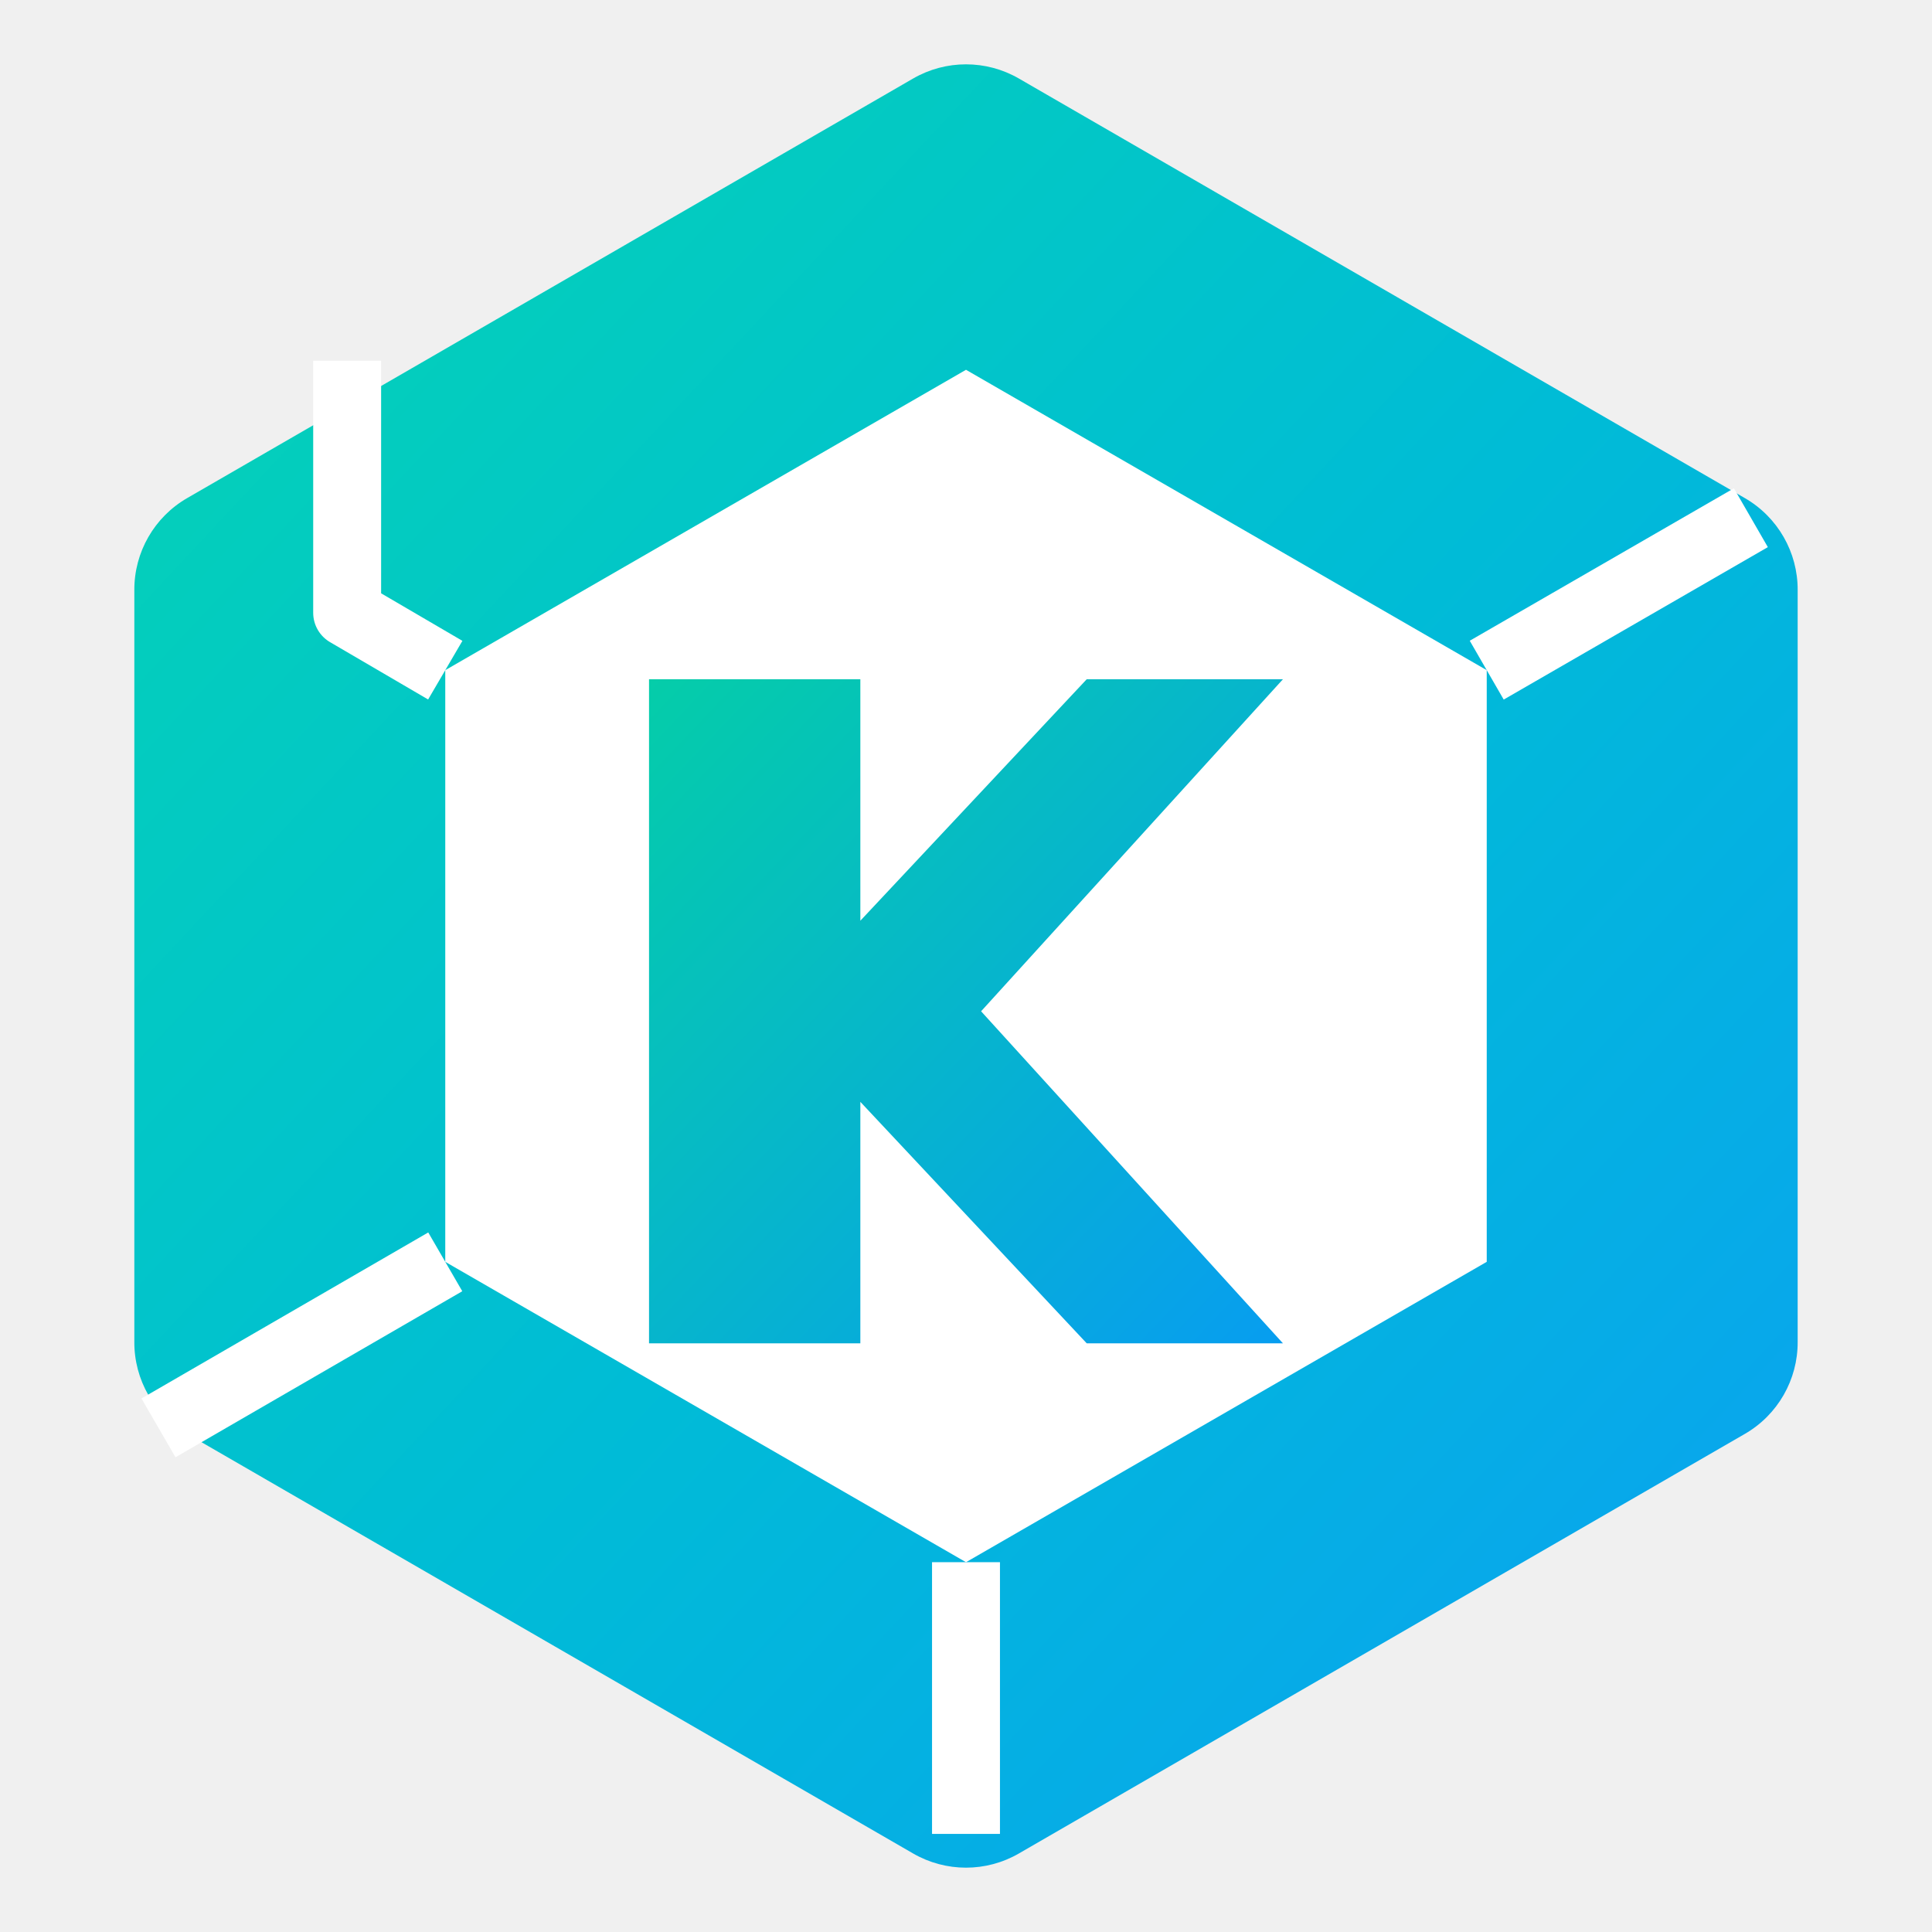
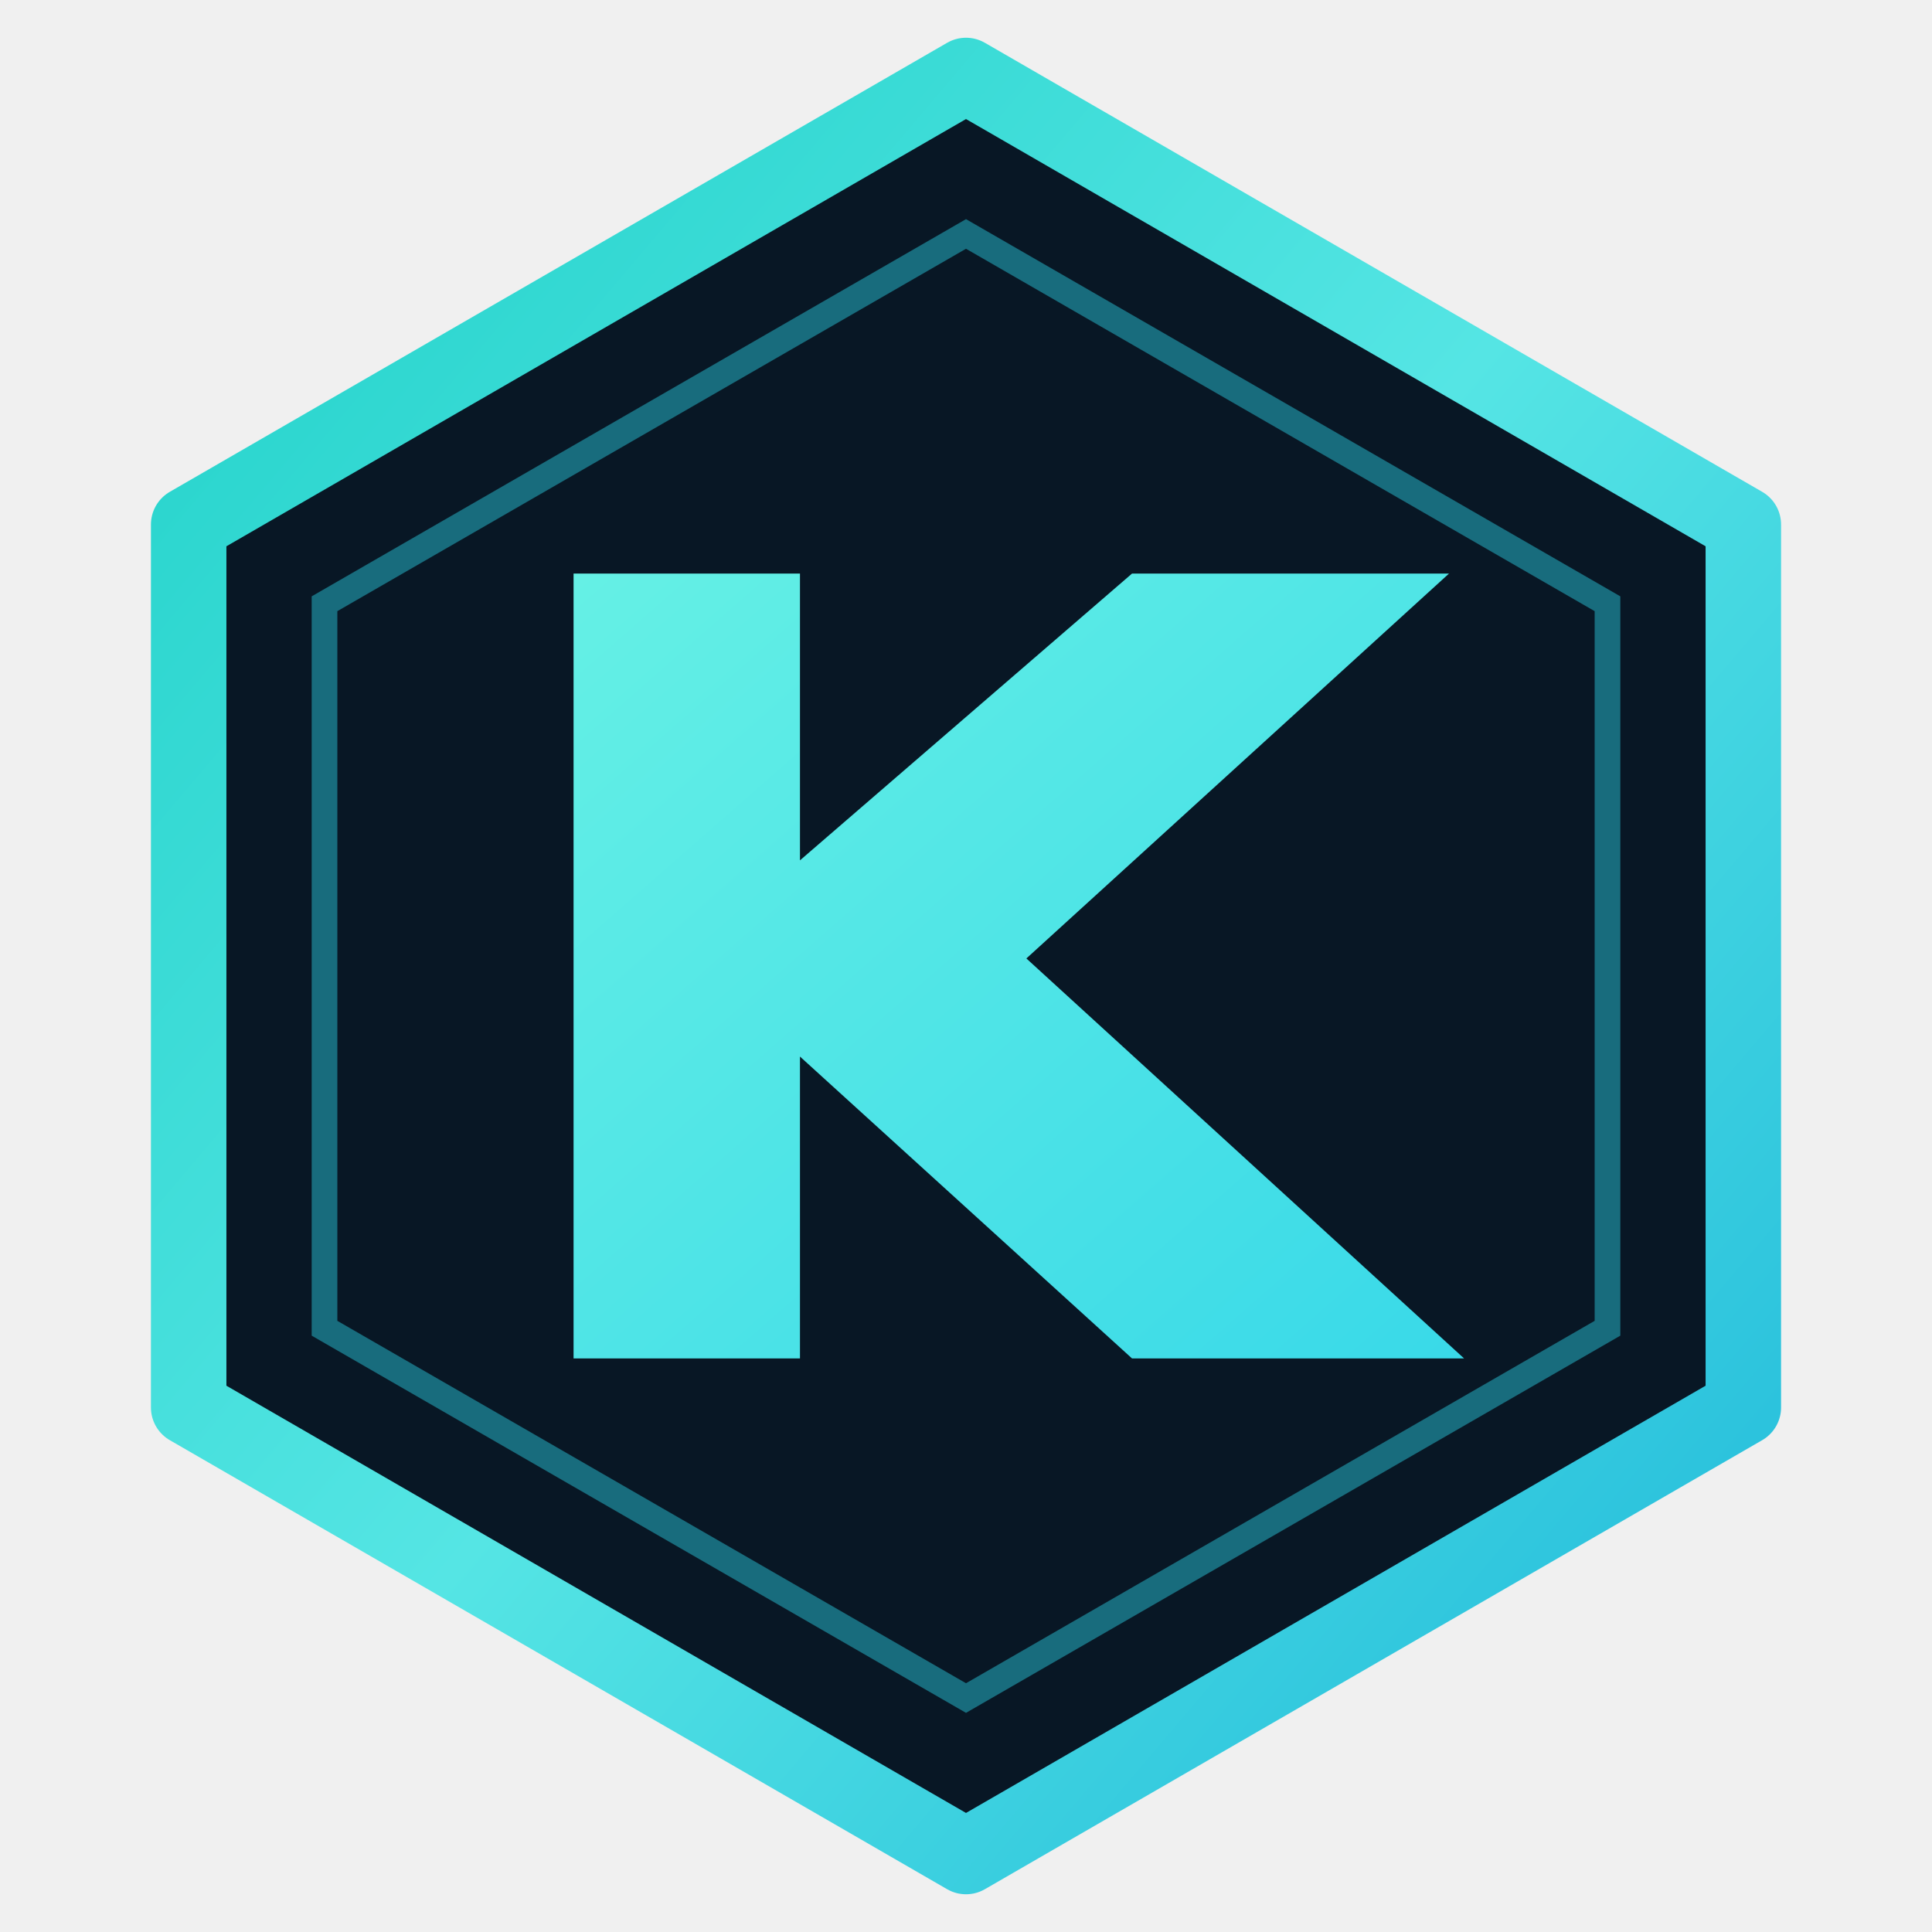
<svg xmlns="http://www.w3.org/2000/svg" viewBox="0 0 128 128" role="img" aria-labelledby="title desc">
  <defs>
-     <linearGradient id="hex" x1="0" y1="0" x2="1" y2="1">
-       <stop offset="0" stop-color="#05D5B2" />
-       <stop offset="0.52" stop-color="#00BCD6" />
-       <stop offset="1" stop-color="#0B9FF4" />
+     <linearGradient id="edge" x1="0" y1="0" x2="1" y2="1">
+       <stop offset="0" stop-color="#21D2C9" />
+       <stop offset="0.5" stop-color="#55E5E4" />
+       <stop offset="1" stop-color="#20B9DB" />
    </linearGradient>
-     <linearGradient id="letter" x1="0" y1="0" x2="1" y2="1">
-       <stop offset="0" stop-color="#05CDA9" />
-       <stop offset="1" stop-color="#079DF0" />
+     <linearGradient id="k" x1="0" y1="0" x2="1" y2="1">
+       <stop offset="0" stop-color="#65F0E5" />
+       <stop offset="1" stop-color="#39D9E8" />
    </linearGradient>
  </defs>
-   <path fill="url(#hex)" d="M60.5 5.2a7 7 0 0 1 7 0l48.1 27.8a7 7 0 0 1 3.5 6.1v49.8a7 7 0 0 1-3.5 6.1l-48.1 27.8a7 7 0 0 1-7 0L12.4 95a7 7 0 0 1-3.5-6.1V39.1a7 7 0 0 1 3.5-6.1Z" />
-   <path fill="#FFFFFF" d="M64 24.5 98.5 44.4v39.2L64 103.5 29.5 83.6V44.4Z" />
-   <path d="M29.5 44.4 23 40.6V23.9M98.5 44.4 116 34.3M29.5 83.6 10.5 94.6M64 103.5V121.5" fill="none" stroke="#FFFFFF" stroke-width="4.5" stroke-linejoin="round" />
-   <path fill="url(#letter)" d="M43 45H57V61L72 45H85L65 67L85 89H72L57 73V89H43Z" />
+   <path d="M64 5 115.5 34.75V93.25L64 123 12.5 93.25V34.75Z" fill="#081725" stroke="url(#edge)" stroke-width="5" stroke-linejoin="round" />
+   <path d="M64 15.5 106.5 40v48L64 112.5 21.5 88V40Z" fill="none" stroke="#1B8193" stroke-width="1.7" opacity="0.8" />
+   <path d="M38 38H53V57L75 38H96L68 63.5 97 90H75L53 70V90H38Z" fill="url(#k)" />
</svg>
